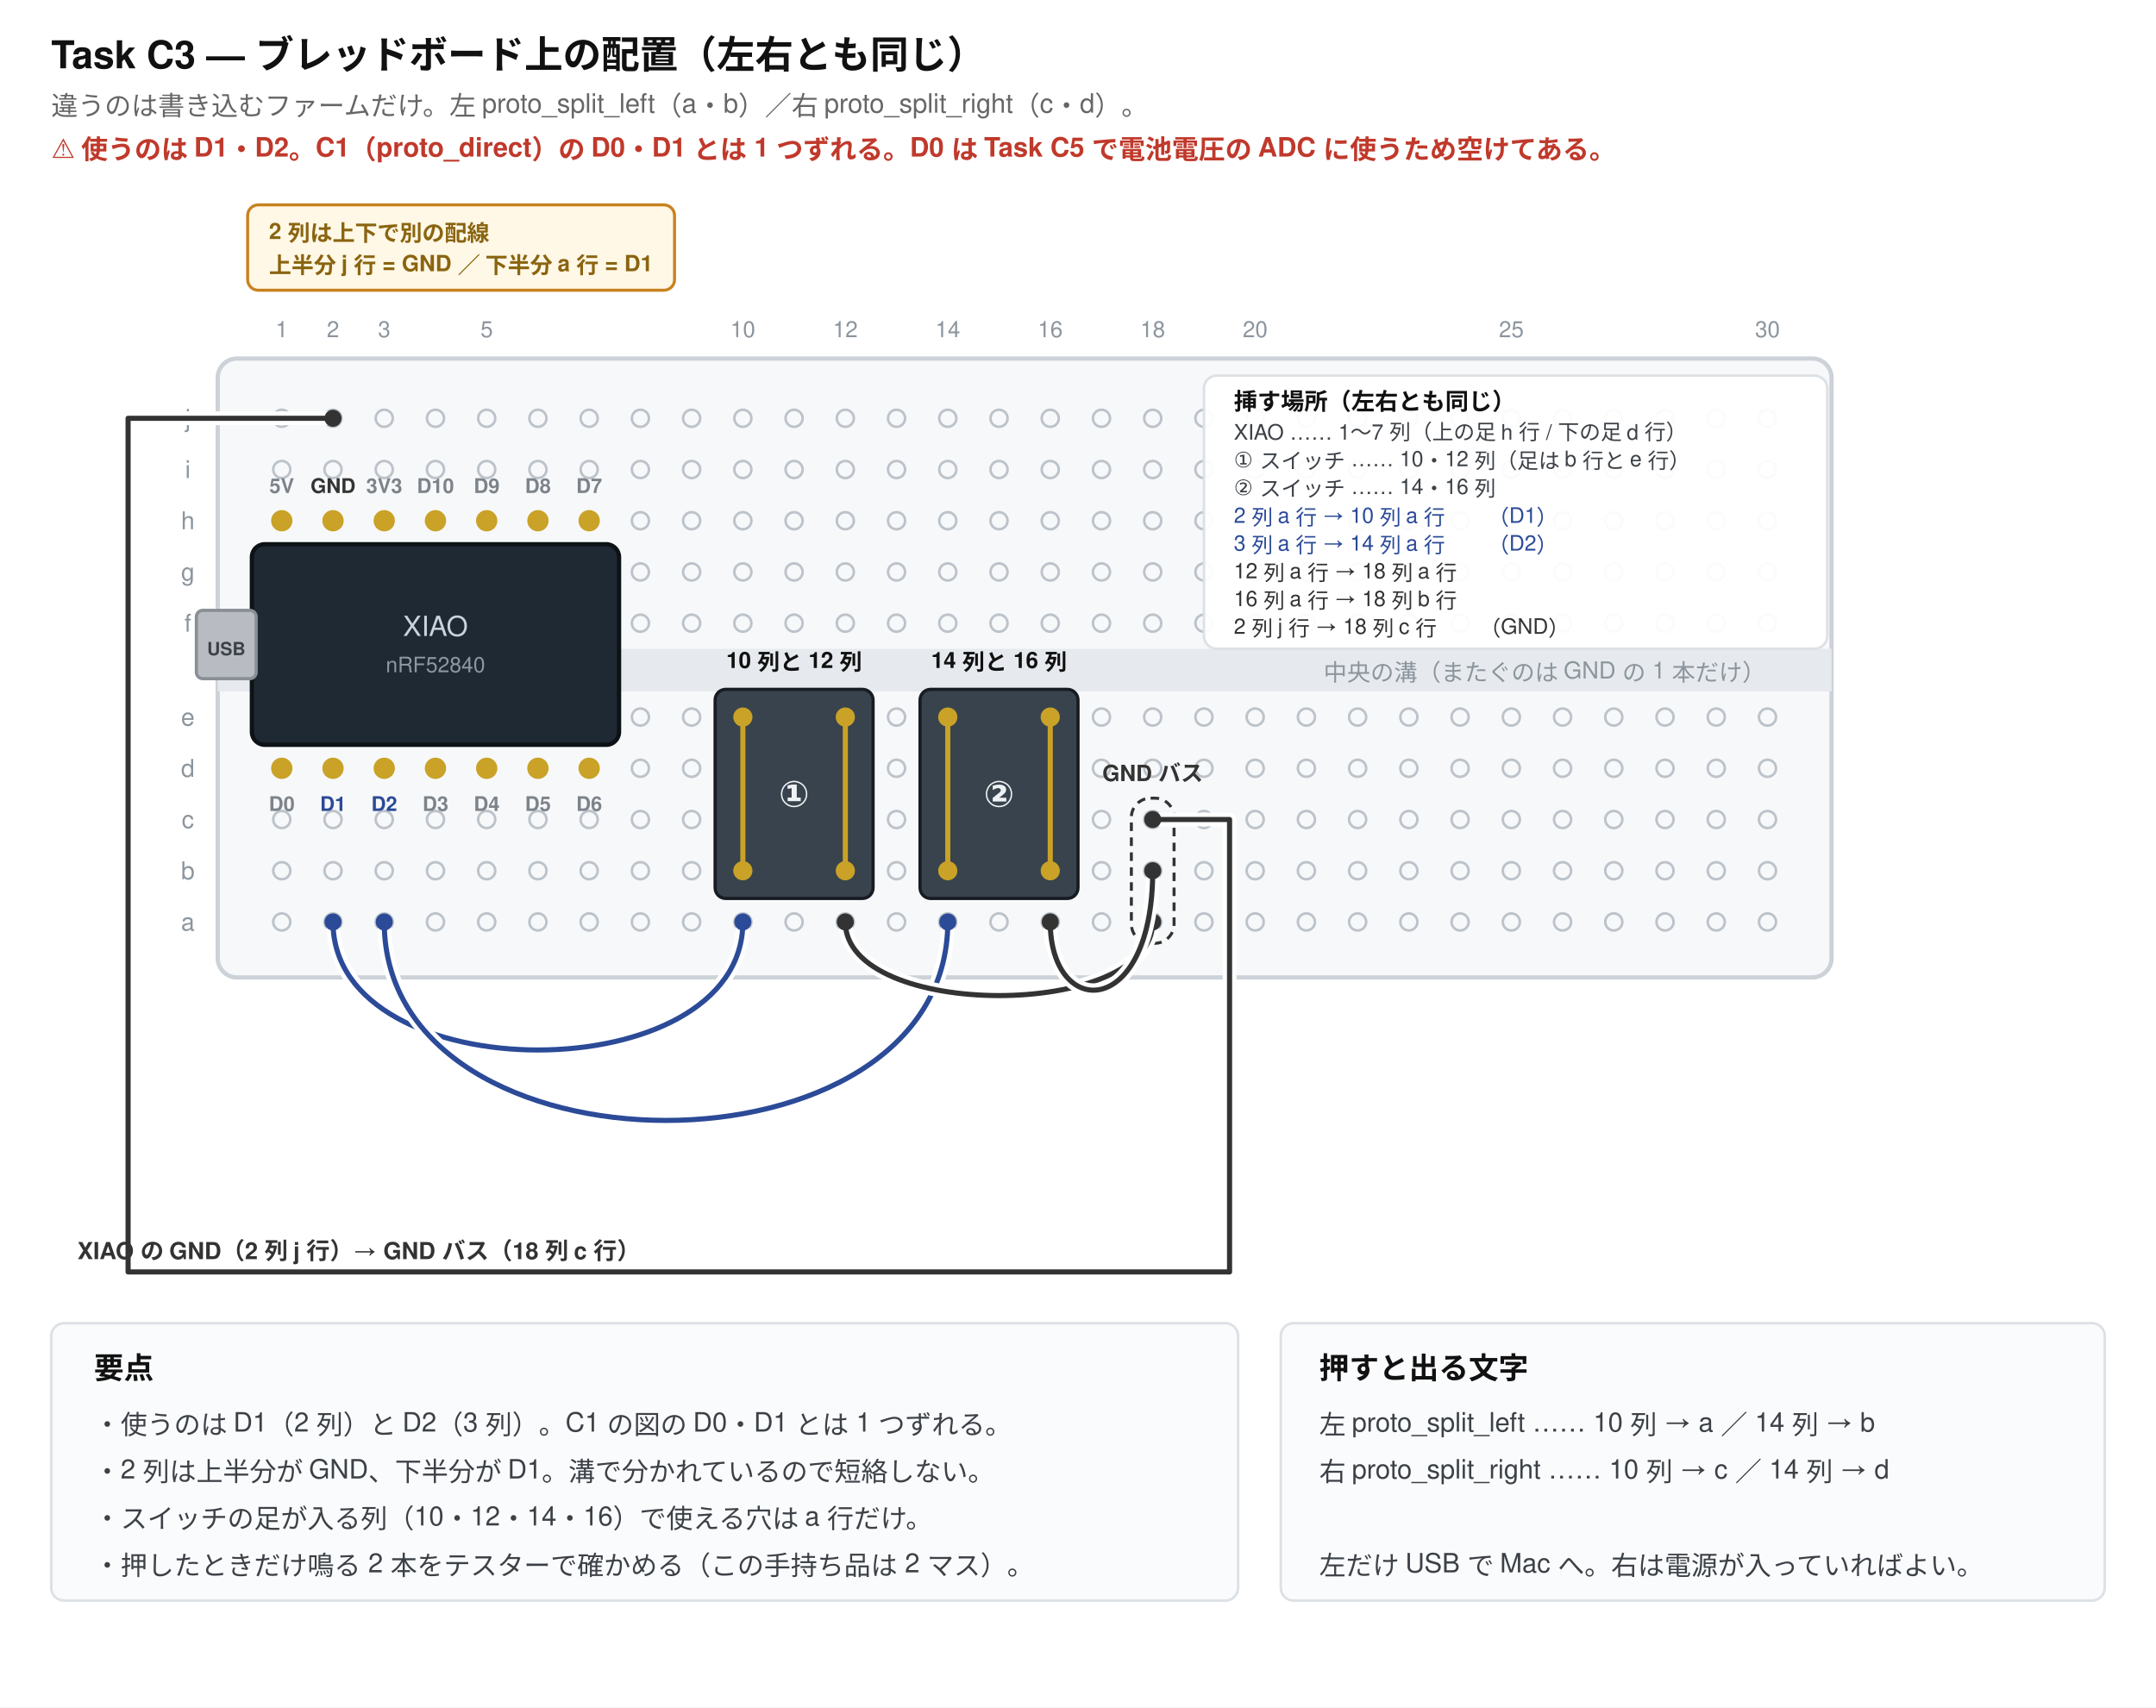
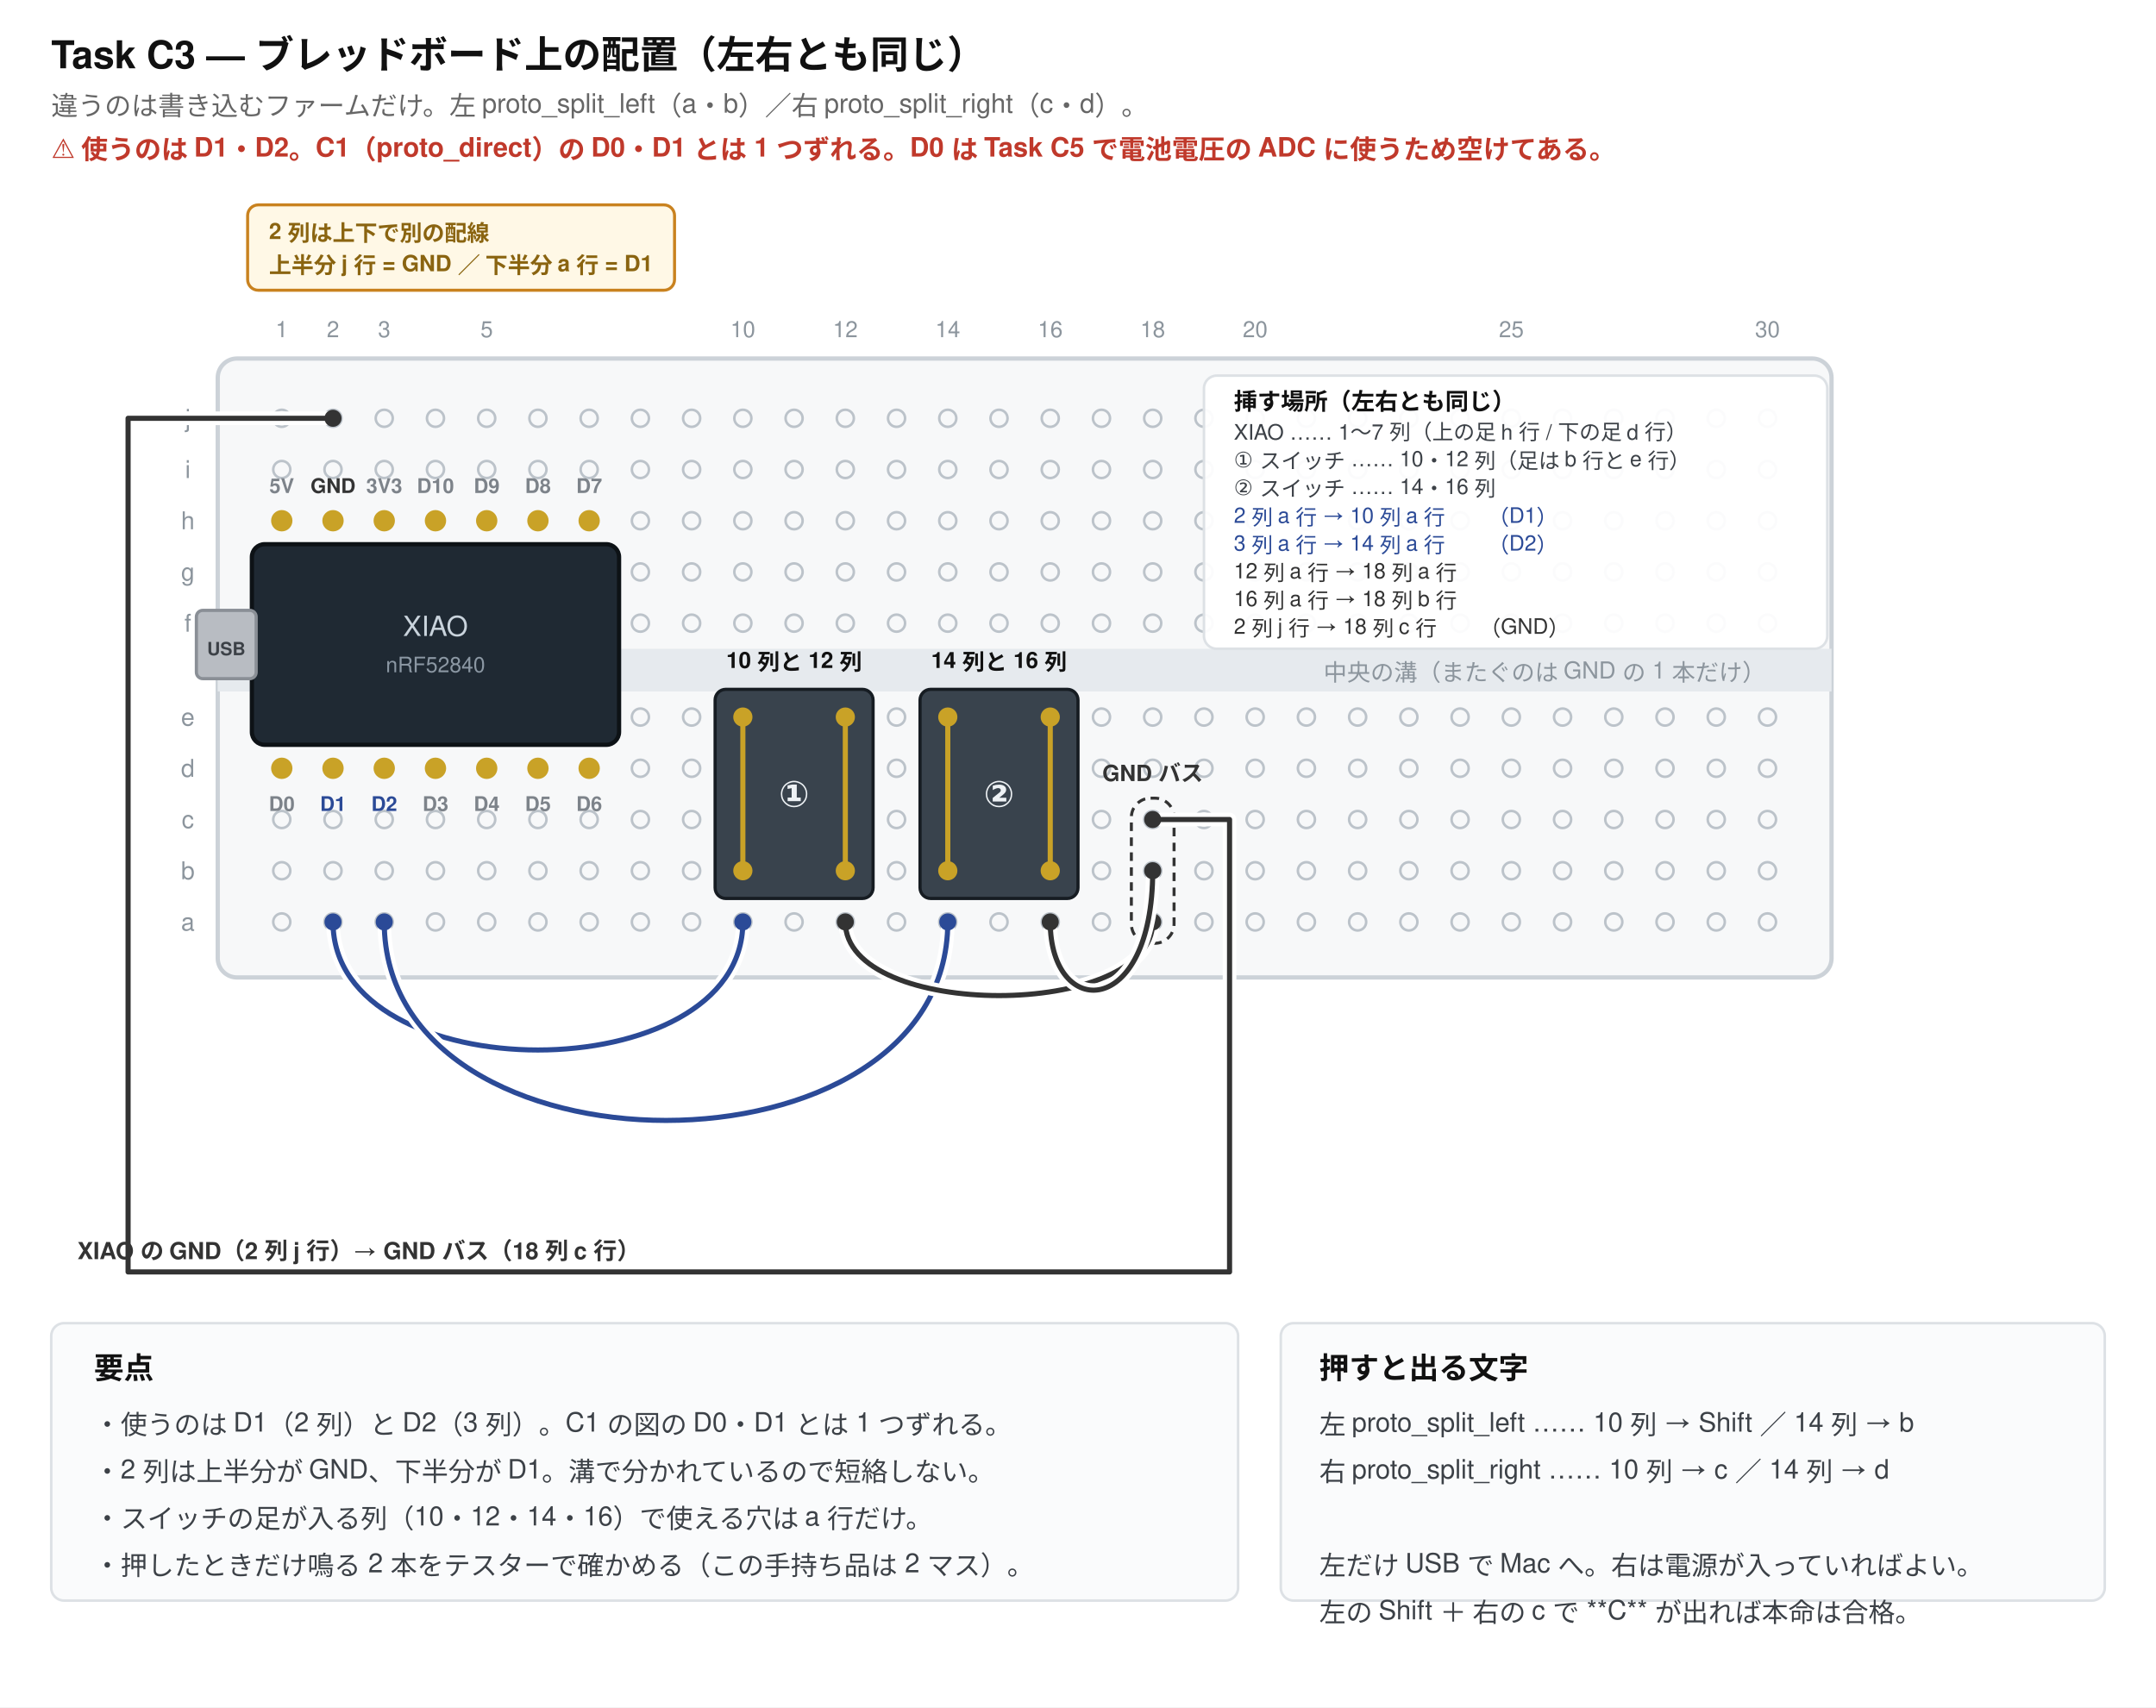
<svg xmlns="http://www.w3.org/2000/svg" viewBox="0 0 1010 800" width="1010" height="800" font-family="Helvetica, Arial, sans-serif">
  <rect width="1010" height="800" fill="#ffffff" />
  <text x="24" y="32" text-anchor="start" font-size="18" font-weight="bold" fill="#111">Task C3 — ブレッドボード上の配置（左右とも同じ）</text>
  <text x="24" y="54" text-anchor="start" font-size="12.5" fill="#666">違うのは書き込むファームだけ。左 proto_split_left（a・b）／右 proto_split_right（c・d）。</text>
  <text x="24" y="74" text-anchor="start" font-size="12.5" font-weight="bold" fill="#c0392b">⚠️ 使うのは D1・D2。C1（proto_direct）の D0・D1 とは 1 つずれる。D0 は Task C5 で電池電圧の ADC に使うため空けてある。</text>
  <rect x="102" y="168" width="756" height="290" rx="9" fill="#f7f8f9" stroke="#ccd2d8" stroke-width="2" />
  <rect x="102" y="304" width="756" height="20" fill="#e6eaee" />
  <text x="620" y="319" text-anchor="start" font-size="11" fill="#8c959d">中央の溝（またぐのは GND の 1 本だけ）</text>
  <circle cx="132" cy="196" r="4" fill="none" stroke="#bcc3ca" stroke-width="1.2" />
  <circle cx="132" cy="220" r="4" fill="none" stroke="#bcc3ca" stroke-width="1.2" />
  <circle cx="132" cy="244" r="4" fill="none" stroke="#bcc3ca" stroke-width="1.2" />
  <circle cx="132" cy="268" r="4" fill="none" stroke="#bcc3ca" stroke-width="1.2" />
  <circle cx="132" cy="292" r="4" fill="none" stroke="#bcc3ca" stroke-width="1.2" />
  <circle cx="132" cy="336" r="4" fill="none" stroke="#bcc3ca" stroke-width="1.2" />
  <circle cx="132" cy="360" r="4" fill="none" stroke="#bcc3ca" stroke-width="1.2" />
  <circle cx="132" cy="384" r="4" fill="none" stroke="#bcc3ca" stroke-width="1.2" />
  <circle cx="132" cy="408" r="4" fill="none" stroke="#bcc3ca" stroke-width="1.2" />
  <circle cx="132" cy="432" r="4" fill="none" stroke="#bcc3ca" stroke-width="1.2" />
  <circle cx="156" cy="196" r="4" fill="none" stroke="#bcc3ca" stroke-width="1.2" />
  <circle cx="156" cy="220" r="4" fill="none" stroke="#bcc3ca" stroke-width="1.2" />
  <circle cx="156" cy="244" r="4" fill="none" stroke="#bcc3ca" stroke-width="1.2" />
  <circle cx="156" cy="268" r="4" fill="none" stroke="#bcc3ca" stroke-width="1.2" />
  <circle cx="156" cy="292" r="4" fill="none" stroke="#bcc3ca" stroke-width="1.2" />
  <circle cx="156" cy="336" r="4" fill="none" stroke="#bcc3ca" stroke-width="1.2" />
  <circle cx="156" cy="360" r="4" fill="none" stroke="#bcc3ca" stroke-width="1.2" />
  <circle cx="156" cy="384" r="4" fill="none" stroke="#bcc3ca" stroke-width="1.2" />
  <circle cx="156" cy="408" r="4" fill="none" stroke="#bcc3ca" stroke-width="1.2" />
  <circle cx="156" cy="432" r="4" fill="none" stroke="#bcc3ca" stroke-width="1.2" />
  <circle cx="180" cy="196" r="4" fill="none" stroke="#bcc3ca" stroke-width="1.2" />
  <circle cx="180" cy="220" r="4" fill="none" stroke="#bcc3ca" stroke-width="1.2" />
  <circle cx="180" cy="244" r="4" fill="none" stroke="#bcc3ca" stroke-width="1.2" />
  <circle cx="180" cy="268" r="4" fill="none" stroke="#bcc3ca" stroke-width="1.2" />
  <circle cx="180" cy="292" r="4" fill="none" stroke="#bcc3ca" stroke-width="1.2" />
  <circle cx="180" cy="336" r="4" fill="none" stroke="#bcc3ca" stroke-width="1.2" />
  <circle cx="180" cy="360" r="4" fill="none" stroke="#bcc3ca" stroke-width="1.2" />
  <circle cx="180" cy="384" r="4" fill="none" stroke="#bcc3ca" stroke-width="1.2" />
  <circle cx="180" cy="408" r="4" fill="none" stroke="#bcc3ca" stroke-width="1.2" />
  <circle cx="180" cy="432" r="4" fill="none" stroke="#bcc3ca" stroke-width="1.2" />
  <circle cx="204" cy="196" r="4" fill="none" stroke="#bcc3ca" stroke-width="1.2" />
  <circle cx="204" cy="220" r="4" fill="none" stroke="#bcc3ca" stroke-width="1.2" />
  <circle cx="204" cy="244" r="4" fill="none" stroke="#bcc3ca" stroke-width="1.2" />
  <circle cx="204" cy="268" r="4" fill="none" stroke="#bcc3ca" stroke-width="1.2" />
  <circle cx="204" cy="292" r="4" fill="none" stroke="#bcc3ca" stroke-width="1.2" />
  <circle cx="204" cy="336" r="4" fill="none" stroke="#bcc3ca" stroke-width="1.2" />
  <circle cx="204" cy="360" r="4" fill="none" stroke="#bcc3ca" stroke-width="1.2" />
  <circle cx="204" cy="384" r="4" fill="none" stroke="#bcc3ca" stroke-width="1.2" />
  <circle cx="204" cy="408" r="4" fill="none" stroke="#bcc3ca" stroke-width="1.2" />
  <circle cx="204" cy="432" r="4" fill="none" stroke="#bcc3ca" stroke-width="1.2" />
  <circle cx="228" cy="196" r="4" fill="none" stroke="#bcc3ca" stroke-width="1.2" />
  <circle cx="228" cy="220" r="4" fill="none" stroke="#bcc3ca" stroke-width="1.2" />
  <circle cx="228" cy="244" r="4" fill="none" stroke="#bcc3ca" stroke-width="1.2" />
  <circle cx="228" cy="268" r="4" fill="none" stroke="#bcc3ca" stroke-width="1.2" />
  <circle cx="228" cy="292" r="4" fill="none" stroke="#bcc3ca" stroke-width="1.2" />
  <circle cx="228" cy="336" r="4" fill="none" stroke="#bcc3ca" stroke-width="1.2" />
  <circle cx="228" cy="360" r="4" fill="none" stroke="#bcc3ca" stroke-width="1.2" />
  <circle cx="228" cy="384" r="4" fill="none" stroke="#bcc3ca" stroke-width="1.2" />
  <circle cx="228" cy="408" r="4" fill="none" stroke="#bcc3ca" stroke-width="1.2" />
  <circle cx="228" cy="432" r="4" fill="none" stroke="#bcc3ca" stroke-width="1.2" />
  <circle cx="252" cy="196" r="4" fill="none" stroke="#bcc3ca" stroke-width="1.2" />
  <circle cx="252" cy="220" r="4" fill="none" stroke="#bcc3ca" stroke-width="1.2" />
  <circle cx="252" cy="244" r="4" fill="none" stroke="#bcc3ca" stroke-width="1.2" />
  <circle cx="252" cy="268" r="4" fill="none" stroke="#bcc3ca" stroke-width="1.2" />
  <circle cx="252" cy="292" r="4" fill="none" stroke="#bcc3ca" stroke-width="1.2" />
  <circle cx="252" cy="336" r="4" fill="none" stroke="#bcc3ca" stroke-width="1.2" />
  <circle cx="252" cy="360" r="4" fill="none" stroke="#bcc3ca" stroke-width="1.2" />
  <circle cx="252" cy="384" r="4" fill="none" stroke="#bcc3ca" stroke-width="1.2" />
  <circle cx="252" cy="408" r="4" fill="none" stroke="#bcc3ca" stroke-width="1.2" />
  <circle cx="252" cy="432" r="4" fill="none" stroke="#bcc3ca" stroke-width="1.2" />
  <circle cx="276" cy="196" r="4" fill="none" stroke="#bcc3ca" stroke-width="1.2" />
  <circle cx="276" cy="220" r="4" fill="none" stroke="#bcc3ca" stroke-width="1.2" />
  <circle cx="276" cy="244" r="4" fill="none" stroke="#bcc3ca" stroke-width="1.2" />
  <circle cx="276" cy="268" r="4" fill="none" stroke="#bcc3ca" stroke-width="1.2" />
  <circle cx="276" cy="292" r="4" fill="none" stroke="#bcc3ca" stroke-width="1.2" />
  <circle cx="276" cy="336" r="4" fill="none" stroke="#bcc3ca" stroke-width="1.2" />
  <circle cx="276" cy="360" r="4" fill="none" stroke="#bcc3ca" stroke-width="1.2" />
  <circle cx="276" cy="384" r="4" fill="none" stroke="#bcc3ca" stroke-width="1.2" />
  <circle cx="276" cy="408" r="4" fill="none" stroke="#bcc3ca" stroke-width="1.2" />
  <circle cx="276" cy="432" r="4" fill="none" stroke="#bcc3ca" stroke-width="1.2" />
  <circle cx="300" cy="196" r="4" fill="none" stroke="#bcc3ca" stroke-width="1.2" />
  <circle cx="300" cy="220" r="4" fill="none" stroke="#bcc3ca" stroke-width="1.2" />
  <circle cx="300" cy="244" r="4" fill="none" stroke="#bcc3ca" stroke-width="1.2" />
  <circle cx="300" cy="268" r="4" fill="none" stroke="#bcc3ca" stroke-width="1.2" />
  <circle cx="300" cy="292" r="4" fill="none" stroke="#bcc3ca" stroke-width="1.2" />
  <circle cx="300" cy="336" r="4" fill="none" stroke="#bcc3ca" stroke-width="1.2" />
  <circle cx="300" cy="360" r="4" fill="none" stroke="#bcc3ca" stroke-width="1.2" />
  <circle cx="300" cy="384" r="4" fill="none" stroke="#bcc3ca" stroke-width="1.2" />
  <circle cx="300" cy="408" r="4" fill="none" stroke="#bcc3ca" stroke-width="1.2" />
  <circle cx="300" cy="432" r="4" fill="none" stroke="#bcc3ca" stroke-width="1.2" />
  <circle cx="324" cy="196" r="4" fill="none" stroke="#bcc3ca" stroke-width="1.2" />
  <circle cx="324" cy="220" r="4" fill="none" stroke="#bcc3ca" stroke-width="1.2" />
  <circle cx="324" cy="244" r="4" fill="none" stroke="#bcc3ca" stroke-width="1.2" />
  <circle cx="324" cy="268" r="4" fill="none" stroke="#bcc3ca" stroke-width="1.2" />
  <circle cx="324" cy="292" r="4" fill="none" stroke="#bcc3ca" stroke-width="1.2" />
  <circle cx="324" cy="336" r="4" fill="none" stroke="#bcc3ca" stroke-width="1.2" />
  <circle cx="324" cy="360" r="4" fill="none" stroke="#bcc3ca" stroke-width="1.2" />
  <circle cx="324" cy="384" r="4" fill="none" stroke="#bcc3ca" stroke-width="1.2" />
  <circle cx="324" cy="408" r="4" fill="none" stroke="#bcc3ca" stroke-width="1.2" />
  <circle cx="324" cy="432" r="4" fill="none" stroke="#bcc3ca" stroke-width="1.2" />
  <circle cx="348" cy="196" r="4" fill="none" stroke="#bcc3ca" stroke-width="1.2" />
  <circle cx="348" cy="220" r="4" fill="none" stroke="#bcc3ca" stroke-width="1.2" />
  <circle cx="348" cy="244" r="4" fill="none" stroke="#bcc3ca" stroke-width="1.2" />
  <circle cx="348" cy="268" r="4" fill="none" stroke="#bcc3ca" stroke-width="1.2" />
  <circle cx="348" cy="292" r="4" fill="none" stroke="#bcc3ca" stroke-width="1.2" />
  <circle cx="348" cy="336" r="4" fill="none" stroke="#bcc3ca" stroke-width="1.2" />
  <circle cx="348" cy="360" r="4" fill="none" stroke="#bcc3ca" stroke-width="1.2" />
  <circle cx="348" cy="384" r="4" fill="none" stroke="#bcc3ca" stroke-width="1.2" />
  <circle cx="348" cy="408" r="4" fill="none" stroke="#bcc3ca" stroke-width="1.2" />
  <circle cx="348" cy="432" r="4" fill="none" stroke="#bcc3ca" stroke-width="1.2" />
  <circle cx="372" cy="196" r="4" fill="none" stroke="#bcc3ca" stroke-width="1.2" />
  <circle cx="372" cy="220" r="4" fill="none" stroke="#bcc3ca" stroke-width="1.2" />
  <circle cx="372" cy="244" r="4" fill="none" stroke="#bcc3ca" stroke-width="1.2" />
  <circle cx="372" cy="268" r="4" fill="none" stroke="#bcc3ca" stroke-width="1.2" />
  <circle cx="372" cy="292" r="4" fill="none" stroke="#bcc3ca" stroke-width="1.2" />
  <circle cx="372" cy="336" r="4" fill="none" stroke="#bcc3ca" stroke-width="1.2" />
  <circle cx="372" cy="360" r="4" fill="none" stroke="#bcc3ca" stroke-width="1.2" />
  <circle cx="372" cy="384" r="4" fill="none" stroke="#bcc3ca" stroke-width="1.2" />
  <circle cx="372" cy="408" r="4" fill="none" stroke="#bcc3ca" stroke-width="1.2" />
  <circle cx="372" cy="432" r="4" fill="none" stroke="#bcc3ca" stroke-width="1.2" />
  <circle cx="396" cy="196" r="4" fill="none" stroke="#bcc3ca" stroke-width="1.2" />
  <circle cx="396" cy="220" r="4" fill="none" stroke="#bcc3ca" stroke-width="1.2" />
  <circle cx="396" cy="244" r="4" fill="none" stroke="#bcc3ca" stroke-width="1.2" />
  <circle cx="396" cy="268" r="4" fill="none" stroke="#bcc3ca" stroke-width="1.2" />
  <circle cx="396" cy="292" r="4" fill="none" stroke="#bcc3ca" stroke-width="1.2" />
  <circle cx="396" cy="336" r="4" fill="none" stroke="#bcc3ca" stroke-width="1.2" />
  <circle cx="396" cy="360" r="4" fill="none" stroke="#bcc3ca" stroke-width="1.2" />
  <circle cx="396" cy="384" r="4" fill="none" stroke="#bcc3ca" stroke-width="1.2" />
  <circle cx="396" cy="408" r="4" fill="none" stroke="#bcc3ca" stroke-width="1.2" />
  <circle cx="396" cy="432" r="4" fill="none" stroke="#bcc3ca" stroke-width="1.2" />
  <circle cx="420" cy="196" r="4" fill="none" stroke="#bcc3ca" stroke-width="1.2" />
  <circle cx="420" cy="220" r="4" fill="none" stroke="#bcc3ca" stroke-width="1.2" />
  <circle cx="420" cy="244" r="4" fill="none" stroke="#bcc3ca" stroke-width="1.2" />
  <circle cx="420" cy="268" r="4" fill="none" stroke="#bcc3ca" stroke-width="1.2" />
  <circle cx="420" cy="292" r="4" fill="none" stroke="#bcc3ca" stroke-width="1.2" />
  <circle cx="420" cy="336" r="4" fill="none" stroke="#bcc3ca" stroke-width="1.2" />
  <circle cx="420" cy="360" r="4" fill="none" stroke="#bcc3ca" stroke-width="1.2" />
  <circle cx="420" cy="384" r="4" fill="none" stroke="#bcc3ca" stroke-width="1.2" />
  <circle cx="420" cy="408" r="4" fill="none" stroke="#bcc3ca" stroke-width="1.2" />
  <circle cx="420" cy="432" r="4" fill="none" stroke="#bcc3ca" stroke-width="1.2" />
  <circle cx="444" cy="196" r="4" fill="none" stroke="#bcc3ca" stroke-width="1.2" />
  <circle cx="444" cy="220" r="4" fill="none" stroke="#bcc3ca" stroke-width="1.2" />
  <circle cx="444" cy="244" r="4" fill="none" stroke="#bcc3ca" stroke-width="1.2" />
  <circle cx="444" cy="268" r="4" fill="none" stroke="#bcc3ca" stroke-width="1.2" />
  <circle cx="444" cy="292" r="4" fill="none" stroke="#bcc3ca" stroke-width="1.2" />
  <circle cx="444" cy="336" r="4" fill="none" stroke="#bcc3ca" stroke-width="1.2" />
  <circle cx="444" cy="360" r="4" fill="none" stroke="#bcc3ca" stroke-width="1.2" />
  <circle cx="444" cy="384" r="4" fill="none" stroke="#bcc3ca" stroke-width="1.2" />
  <circle cx="444" cy="408" r="4" fill="none" stroke="#bcc3ca" stroke-width="1.2" />
  <circle cx="444" cy="432" r="4" fill="none" stroke="#bcc3ca" stroke-width="1.2" />
  <circle cx="468" cy="196" r="4" fill="none" stroke="#bcc3ca" stroke-width="1.2" />
  <circle cx="468" cy="220" r="4" fill="none" stroke="#bcc3ca" stroke-width="1.2" />
  <circle cx="468" cy="244" r="4" fill="none" stroke="#bcc3ca" stroke-width="1.2" />
  <circle cx="468" cy="268" r="4" fill="none" stroke="#bcc3ca" stroke-width="1.2" />
  <circle cx="468" cy="292" r="4" fill="none" stroke="#bcc3ca" stroke-width="1.2" />
  <circle cx="468" cy="336" r="4" fill="none" stroke="#bcc3ca" stroke-width="1.2" />
  <circle cx="468" cy="360" r="4" fill="none" stroke="#bcc3ca" stroke-width="1.2" />
  <circle cx="468" cy="384" r="4" fill="none" stroke="#bcc3ca" stroke-width="1.2" />
  <circle cx="468" cy="408" r="4" fill="none" stroke="#bcc3ca" stroke-width="1.2" />
  <circle cx="468" cy="432" r="4" fill="none" stroke="#bcc3ca" stroke-width="1.2" />
  <circle cx="492" cy="196" r="4" fill="none" stroke="#bcc3ca" stroke-width="1.2" />
  <circle cx="492" cy="220" r="4" fill="none" stroke="#bcc3ca" stroke-width="1.2" />
  <circle cx="492" cy="244" r="4" fill="none" stroke="#bcc3ca" stroke-width="1.2" />
  <circle cx="492" cy="268" r="4" fill="none" stroke="#bcc3ca" stroke-width="1.2" />
  <circle cx="492" cy="292" r="4" fill="none" stroke="#bcc3ca" stroke-width="1.2" />
  <circle cx="492" cy="336" r="4" fill="none" stroke="#bcc3ca" stroke-width="1.2" />
  <circle cx="492" cy="360" r="4" fill="none" stroke="#bcc3ca" stroke-width="1.2" />
  <circle cx="492" cy="384" r="4" fill="none" stroke="#bcc3ca" stroke-width="1.2" />
  <circle cx="492" cy="408" r="4" fill="none" stroke="#bcc3ca" stroke-width="1.2" />
  <circle cx="492" cy="432" r="4" fill="none" stroke="#bcc3ca" stroke-width="1.2" />
  <circle cx="516" cy="196" r="4" fill="none" stroke="#bcc3ca" stroke-width="1.2" />
  <circle cx="516" cy="220" r="4" fill="none" stroke="#bcc3ca" stroke-width="1.2" />
  <circle cx="516" cy="244" r="4" fill="none" stroke="#bcc3ca" stroke-width="1.2" />
  <circle cx="516" cy="268" r="4" fill="none" stroke="#bcc3ca" stroke-width="1.2" />
  <circle cx="516" cy="292" r="4" fill="none" stroke="#bcc3ca" stroke-width="1.2" />
  <circle cx="516" cy="336" r="4" fill="none" stroke="#bcc3ca" stroke-width="1.2" />
  <circle cx="516" cy="360" r="4" fill="none" stroke="#bcc3ca" stroke-width="1.2" />
  <circle cx="516" cy="384" r="4" fill="none" stroke="#bcc3ca" stroke-width="1.2" />
  <circle cx="516" cy="408" r="4" fill="none" stroke="#bcc3ca" stroke-width="1.2" />
  <circle cx="516" cy="432" r="4" fill="none" stroke="#bcc3ca" stroke-width="1.2" />
  <circle cx="540" cy="196" r="4" fill="none" stroke="#bcc3ca" stroke-width="1.2" />
  <circle cx="540" cy="220" r="4" fill="none" stroke="#bcc3ca" stroke-width="1.2" />
  <circle cx="540" cy="244" r="4" fill="none" stroke="#bcc3ca" stroke-width="1.2" />
  <circle cx="540" cy="268" r="4" fill="none" stroke="#bcc3ca" stroke-width="1.2" />
  <circle cx="540" cy="292" r="4" fill="none" stroke="#bcc3ca" stroke-width="1.2" />
  <circle cx="540" cy="336" r="4" fill="none" stroke="#bcc3ca" stroke-width="1.2" />
  <circle cx="540" cy="360" r="4" fill="none" stroke="#bcc3ca" stroke-width="1.2" />
  <circle cx="540" cy="384" r="4" fill="none" stroke="#bcc3ca" stroke-width="1.2" />
  <circle cx="540" cy="408" r="4" fill="none" stroke="#bcc3ca" stroke-width="1.2" />
  <circle cx="540" cy="432" r="4" fill="none" stroke="#bcc3ca" stroke-width="1.2" />
  <circle cx="564" cy="196" r="4" fill="none" stroke="#bcc3ca" stroke-width="1.2" />
  <circle cx="564" cy="220" r="4" fill="none" stroke="#bcc3ca" stroke-width="1.2" />
  <circle cx="564" cy="244" r="4" fill="none" stroke="#bcc3ca" stroke-width="1.2" />
  <circle cx="564" cy="268" r="4" fill="none" stroke="#bcc3ca" stroke-width="1.2" />
  <circle cx="564" cy="292" r="4" fill="none" stroke="#bcc3ca" stroke-width="1.2" />
  <circle cx="564" cy="336" r="4" fill="none" stroke="#bcc3ca" stroke-width="1.2" />
  <circle cx="564" cy="360" r="4" fill="none" stroke="#bcc3ca" stroke-width="1.2" />
  <circle cx="564" cy="384" r="4" fill="none" stroke="#bcc3ca" stroke-width="1.2" />
  <circle cx="564" cy="408" r="4" fill="none" stroke="#bcc3ca" stroke-width="1.2" />
  <circle cx="564" cy="432" r="4" fill="none" stroke="#bcc3ca" stroke-width="1.2" />
  <circle cx="588" cy="196" r="4" fill="none" stroke="#bcc3ca" stroke-width="1.2" />
  <circle cx="588" cy="220" r="4" fill="none" stroke="#bcc3ca" stroke-width="1.2" />
  <circle cx="588" cy="244" r="4" fill="none" stroke="#bcc3ca" stroke-width="1.2" />
  <circle cx="588" cy="268" r="4" fill="none" stroke="#bcc3ca" stroke-width="1.2" />
  <circle cx="588" cy="292" r="4" fill="none" stroke="#bcc3ca" stroke-width="1.2" />
  <circle cx="588" cy="336" r="4" fill="none" stroke="#bcc3ca" stroke-width="1.2" />
  <circle cx="588" cy="360" r="4" fill="none" stroke="#bcc3ca" stroke-width="1.2" />
  <circle cx="588" cy="384" r="4" fill="none" stroke="#bcc3ca" stroke-width="1.2" />
  <circle cx="588" cy="408" r="4" fill="none" stroke="#bcc3ca" stroke-width="1.2" />
  <circle cx="588" cy="432" r="4" fill="none" stroke="#bcc3ca" stroke-width="1.2" />
  <circle cx="612" cy="196" r="4" fill="none" stroke="#bcc3ca" stroke-width="1.2" />
  <circle cx="612" cy="220" r="4" fill="none" stroke="#bcc3ca" stroke-width="1.2" />
  <circle cx="612" cy="244" r="4" fill="none" stroke="#bcc3ca" stroke-width="1.2" />
  <circle cx="612" cy="268" r="4" fill="none" stroke="#bcc3ca" stroke-width="1.2" />
  <circle cx="612" cy="292" r="4" fill="none" stroke="#bcc3ca" stroke-width="1.2" />
  <circle cx="612" cy="336" r="4" fill="none" stroke="#bcc3ca" stroke-width="1.2" />
  <circle cx="612" cy="360" r="4" fill="none" stroke="#bcc3ca" stroke-width="1.2" />
  <circle cx="612" cy="384" r="4" fill="none" stroke="#bcc3ca" stroke-width="1.2" />
  <circle cx="612" cy="408" r="4" fill="none" stroke="#bcc3ca" stroke-width="1.2" />
  <circle cx="612" cy="432" r="4" fill="none" stroke="#bcc3ca" stroke-width="1.2" />
  <circle cx="636" cy="196" r="4" fill="none" stroke="#bcc3ca" stroke-width="1.2" />
  <circle cx="636" cy="220" r="4" fill="none" stroke="#bcc3ca" stroke-width="1.2" />
  <circle cx="636" cy="244" r="4" fill="none" stroke="#bcc3ca" stroke-width="1.2" />
  <circle cx="636" cy="268" r="4" fill="none" stroke="#bcc3ca" stroke-width="1.2" />
  <circle cx="636" cy="292" r="4" fill="none" stroke="#bcc3ca" stroke-width="1.2" />
  <circle cx="636" cy="336" r="4" fill="none" stroke="#bcc3ca" stroke-width="1.2" />
  <circle cx="636" cy="360" r="4" fill="none" stroke="#bcc3ca" stroke-width="1.2" />
  <circle cx="636" cy="384" r="4" fill="none" stroke="#bcc3ca" stroke-width="1.2" />
  <circle cx="636" cy="408" r="4" fill="none" stroke="#bcc3ca" stroke-width="1.2" />
  <circle cx="636" cy="432" r="4" fill="none" stroke="#bcc3ca" stroke-width="1.2" />
  <circle cx="660" cy="196" r="4" fill="none" stroke="#bcc3ca" stroke-width="1.2" />
  <circle cx="660" cy="220" r="4" fill="none" stroke="#bcc3ca" stroke-width="1.2" />
  <circle cx="660" cy="244" r="4" fill="none" stroke="#bcc3ca" stroke-width="1.2" />
  <circle cx="660" cy="268" r="4" fill="none" stroke="#bcc3ca" stroke-width="1.2" />
  <circle cx="660" cy="292" r="4" fill="none" stroke="#bcc3ca" stroke-width="1.2" />
  <circle cx="660" cy="336" r="4" fill="none" stroke="#bcc3ca" stroke-width="1.2" />
  <circle cx="660" cy="360" r="4" fill="none" stroke="#bcc3ca" stroke-width="1.2" />
  <circle cx="660" cy="384" r="4" fill="none" stroke="#bcc3ca" stroke-width="1.2" />
  <circle cx="660" cy="408" r="4" fill="none" stroke="#bcc3ca" stroke-width="1.2" />
  <circle cx="660" cy="432" r="4" fill="none" stroke="#bcc3ca" stroke-width="1.2" />
  <circle cx="684" cy="196" r="4" fill="none" stroke="#bcc3ca" stroke-width="1.2" />
  <circle cx="684" cy="220" r="4" fill="none" stroke="#bcc3ca" stroke-width="1.2" />
  <circle cx="684" cy="244" r="4" fill="none" stroke="#bcc3ca" stroke-width="1.2" />
  <circle cx="684" cy="268" r="4" fill="none" stroke="#bcc3ca" stroke-width="1.2" />
  <circle cx="684" cy="292" r="4" fill="none" stroke="#bcc3ca" stroke-width="1.2" />
  <circle cx="684" cy="336" r="4" fill="none" stroke="#bcc3ca" stroke-width="1.2" />
  <circle cx="684" cy="360" r="4" fill="none" stroke="#bcc3ca" stroke-width="1.2" />
  <circle cx="684" cy="384" r="4" fill="none" stroke="#bcc3ca" stroke-width="1.2" />
  <circle cx="684" cy="408" r="4" fill="none" stroke="#bcc3ca" stroke-width="1.2" />
  <circle cx="684" cy="432" r="4" fill="none" stroke="#bcc3ca" stroke-width="1.2" />
  <circle cx="708" cy="196" r="4" fill="none" stroke="#bcc3ca" stroke-width="1.2" />
  <circle cx="708" cy="220" r="4" fill="none" stroke="#bcc3ca" stroke-width="1.2" />
  <circle cx="708" cy="244" r="4" fill="none" stroke="#bcc3ca" stroke-width="1.2" />
  <circle cx="708" cy="268" r="4" fill="none" stroke="#bcc3ca" stroke-width="1.2" />
  <circle cx="708" cy="292" r="4" fill="none" stroke="#bcc3ca" stroke-width="1.2" />
  <circle cx="708" cy="336" r="4" fill="none" stroke="#bcc3ca" stroke-width="1.2" />
  <circle cx="708" cy="360" r="4" fill="none" stroke="#bcc3ca" stroke-width="1.2" />
  <circle cx="708" cy="384" r="4" fill="none" stroke="#bcc3ca" stroke-width="1.2" />
  <circle cx="708" cy="408" r="4" fill="none" stroke="#bcc3ca" stroke-width="1.2" />
  <circle cx="708" cy="432" r="4" fill="none" stroke="#bcc3ca" stroke-width="1.2" />
  <circle cx="732" cy="196" r="4" fill="none" stroke="#bcc3ca" stroke-width="1.2" />
  <circle cx="732" cy="220" r="4" fill="none" stroke="#bcc3ca" stroke-width="1.2" />
  <circle cx="732" cy="244" r="4" fill="none" stroke="#bcc3ca" stroke-width="1.2" />
  <circle cx="732" cy="268" r="4" fill="none" stroke="#bcc3ca" stroke-width="1.2" />
  <circle cx="732" cy="292" r="4" fill="none" stroke="#bcc3ca" stroke-width="1.2" />
  <circle cx="732" cy="336" r="4" fill="none" stroke="#bcc3ca" stroke-width="1.2" />
  <circle cx="732" cy="360" r="4" fill="none" stroke="#bcc3ca" stroke-width="1.2" />
  <circle cx="732" cy="384" r="4" fill="none" stroke="#bcc3ca" stroke-width="1.2" />
  <circle cx="732" cy="408" r="4" fill="none" stroke="#bcc3ca" stroke-width="1.2" />
  <circle cx="732" cy="432" r="4" fill="none" stroke="#bcc3ca" stroke-width="1.2" />
  <circle cx="756" cy="196" r="4" fill="none" stroke="#bcc3ca" stroke-width="1.2" />
  <circle cx="756" cy="220" r="4" fill="none" stroke="#bcc3ca" stroke-width="1.2" />
  <circle cx="756" cy="244" r="4" fill="none" stroke="#bcc3ca" stroke-width="1.2" />
  <circle cx="756" cy="268" r="4" fill="none" stroke="#bcc3ca" stroke-width="1.2" />
  <circle cx="756" cy="292" r="4" fill="none" stroke="#bcc3ca" stroke-width="1.2" />
  <circle cx="756" cy="336" r="4" fill="none" stroke="#bcc3ca" stroke-width="1.2" />
  <circle cx="756" cy="360" r="4" fill="none" stroke="#bcc3ca" stroke-width="1.2" />
  <circle cx="756" cy="384" r="4" fill="none" stroke="#bcc3ca" stroke-width="1.2" />
  <circle cx="756" cy="408" r="4" fill="none" stroke="#bcc3ca" stroke-width="1.2" />
  <circle cx="756" cy="432" r="4" fill="none" stroke="#bcc3ca" stroke-width="1.2" />
  <circle cx="780" cy="196" r="4" fill="none" stroke="#bcc3ca" stroke-width="1.2" />
  <circle cx="780" cy="220" r="4" fill="none" stroke="#bcc3ca" stroke-width="1.2" />
  <circle cx="780" cy="244" r="4" fill="none" stroke="#bcc3ca" stroke-width="1.2" />
  <circle cx="780" cy="268" r="4" fill="none" stroke="#bcc3ca" stroke-width="1.2" />
  <circle cx="780" cy="292" r="4" fill="none" stroke="#bcc3ca" stroke-width="1.2" />
  <circle cx="780" cy="336" r="4" fill="none" stroke="#bcc3ca" stroke-width="1.2" />
  <circle cx="780" cy="360" r="4" fill="none" stroke="#bcc3ca" stroke-width="1.2" />
  <circle cx="780" cy="384" r="4" fill="none" stroke="#bcc3ca" stroke-width="1.2" />
  <circle cx="780" cy="408" r="4" fill="none" stroke="#bcc3ca" stroke-width="1.2" />
  <circle cx="780" cy="432" r="4" fill="none" stroke="#bcc3ca" stroke-width="1.2" />
  <circle cx="804" cy="196" r="4" fill="none" stroke="#bcc3ca" stroke-width="1.2" />
  <circle cx="804" cy="220" r="4" fill="none" stroke="#bcc3ca" stroke-width="1.2" />
  <circle cx="804" cy="244" r="4" fill="none" stroke="#bcc3ca" stroke-width="1.2" />
  <circle cx="804" cy="268" r="4" fill="none" stroke="#bcc3ca" stroke-width="1.2" />
  <circle cx="804" cy="292" r="4" fill="none" stroke="#bcc3ca" stroke-width="1.2" />
  <circle cx="804" cy="336" r="4" fill="none" stroke="#bcc3ca" stroke-width="1.2" />
  <circle cx="804" cy="360" r="4" fill="none" stroke="#bcc3ca" stroke-width="1.2" />
  <circle cx="804" cy="384" r="4" fill="none" stroke="#bcc3ca" stroke-width="1.2" />
  <circle cx="804" cy="408" r="4" fill="none" stroke="#bcc3ca" stroke-width="1.2" />
  <circle cx="804" cy="432" r="4" fill="none" stroke="#bcc3ca" stroke-width="1.2" />
  <circle cx="828" cy="196" r="4" fill="none" stroke="#bcc3ca" stroke-width="1.2" />
  <circle cx="828" cy="220" r="4" fill="none" stroke="#bcc3ca" stroke-width="1.2" />
  <circle cx="828" cy="244" r="4" fill="none" stroke="#bcc3ca" stroke-width="1.2" />
  <circle cx="828" cy="268" r="4" fill="none" stroke="#bcc3ca" stroke-width="1.2" />
  <circle cx="828" cy="292" r="4" fill="none" stroke="#bcc3ca" stroke-width="1.2" />
  <circle cx="828" cy="336" r="4" fill="none" stroke="#bcc3ca" stroke-width="1.2" />
  <circle cx="828" cy="360" r="4" fill="none" stroke="#bcc3ca" stroke-width="1.2" />
  <circle cx="828" cy="384" r="4" fill="none" stroke="#bcc3ca" stroke-width="1.2" />
  <circle cx="828" cy="408" r="4" fill="none" stroke="#bcc3ca" stroke-width="1.2" />
  <circle cx="828" cy="432" r="4" fill="none" stroke="#bcc3ca" stroke-width="1.2" />
  <text x="132" y="158" text-anchor="middle" font-size="10.5" fill="#8c959d">1</text>
  <text x="156" y="158" text-anchor="middle" font-size="10.5" fill="#8c959d">2</text>
  <text x="180" y="158" text-anchor="middle" font-size="10.5" fill="#8c959d">3</text>
  <text x="228" y="158" text-anchor="middle" font-size="10.5" fill="#8c959d">5</text>
  <text x="348" y="158" text-anchor="middle" font-size="10.5" fill="#8c959d">10</text>
  <text x="396" y="158" text-anchor="middle" font-size="10.5" fill="#8c959d">12</text>
  <text x="444" y="158" text-anchor="middle" font-size="10.5" fill="#8c959d">14</text>
  <text x="492" y="158" text-anchor="middle" font-size="10.5" fill="#8c959d">16</text>
  <text x="540" y="158" text-anchor="middle" font-size="10.5" fill="#8c959d">18</text>
  <text x="588" y="158" text-anchor="middle" font-size="10.5" fill="#8c959d">20</text>
  <text x="708" y="158" text-anchor="middle" font-size="10.5" fill="#8c959d">25</text>
  <text x="828" y="158" text-anchor="middle" font-size="10.5" fill="#8c959d">30</text>
  <text x="88" y="200" text-anchor="middle" font-size="11.5" fill="#8c959d">j</text>
  <text x="88" y="224" text-anchor="middle" font-size="11.5" fill="#8c959d">i</text>
  <text x="88" y="248" text-anchor="middle" font-size="11.5" fill="#8c959d">h</text>
  <text x="88" y="272" text-anchor="middle" font-size="11.5" fill="#8c959d">g</text>
  <text x="88" y="296" text-anchor="middle" font-size="11.5" fill="#8c959d">f</text>
  <text x="88" y="340" text-anchor="middle" font-size="11.5" fill="#8c959d">e</text>
  <text x="88" y="364" text-anchor="middle" font-size="11.5" fill="#8c959d">d</text>
  <text x="88" y="388" text-anchor="middle" font-size="11.5" fill="#8c959d">c</text>
  <text x="88" y="412" text-anchor="middle" font-size="11.5" fill="#8c959d">b</text>
  <text x="88" y="436" text-anchor="middle" font-size="11.5" fill="#8c959d">a</text>
  <rect x="530" y="374" width="20" height="68" rx="9" fill="none" stroke="#333333" stroke-width="1.4" stroke-dasharray="4 3" />
  <text x="540" y="366" text-anchor="middle" font-size="10.5" font-weight="bold" fill="#333333">GND バス</text>
  <rect x="118" y="255" width="172" height="94" rx="6" fill="#1f2933" stroke="#0d1216" stroke-width="2" />
  <rect x="92" y="286.0" width="28" height="32" rx="3" fill="#b8bcc2" stroke="#8a8f96" stroke-width="1.5" />
  <text x="106" y="307.0" text-anchor="middle" font-size="8.5" font-weight="bold" fill="#3c4147">USB</text>
  <text x="204" y="298.0" text-anchor="middle" font-size="13" fill="#c9d3dc">XIAO</text>
  <text x="204" y="315.0" text-anchor="middle" font-size="10" fill="#8b97a3">nRF52840</text>
  <circle cx="132" cy="244" r="5" fill="#c9a227" />
  <text x="132" y="231" text-anchor="middle" font-size="9.5" font-weight="bold" fill="#7d838a">5V</text>
  <circle cx="156" cy="244" r="5" fill="#c9a227" />
  <text x="156" y="231" text-anchor="middle" font-size="9.5" font-weight="bold" fill="#333333">GND</text>
  <circle cx="180" cy="244" r="5" fill="#c9a227" />
  <text x="180" y="231" text-anchor="middle" font-size="9.5" font-weight="bold" fill="#7d838a">3V3</text>
  <circle cx="204" cy="244" r="5" fill="#c9a227" />
  <text x="204" y="231" text-anchor="middle" font-size="9.5" font-weight="bold" fill="#7d838a">D10</text>
  <circle cx="228" cy="244" r="5" fill="#c9a227" />
  <text x="228" y="231" text-anchor="middle" font-size="9.5" font-weight="bold" fill="#7d838a">D9</text>
  <circle cx="252" cy="244" r="5" fill="#c9a227" />
  <text x="252" y="231" text-anchor="middle" font-size="9.5" font-weight="bold" fill="#7d838a">D8</text>
  <circle cx="276" cy="244" r="5" fill="#c9a227" />
  <text x="276" y="231" text-anchor="middle" font-size="9.5" font-weight="bold" fill="#7d838a">D7</text>
  <circle cx="132" cy="360" r="5" fill="#c9a227" />
  <text x="132" y="380" text-anchor="middle" font-size="9.5" font-weight="bold" fill="#7d838a">D0</text>
  <circle cx="156" cy="360" r="5" fill="#c9a227" />
  <text x="156" y="380" text-anchor="middle" font-size="9.5" font-weight="bold" fill="#2b4a97">D1</text>
  <circle cx="180" cy="360" r="5" fill="#c9a227" />
  <text x="180" y="380" text-anchor="middle" font-size="9.5" font-weight="bold" fill="#2b4a97">D2</text>
  <circle cx="204" cy="360" r="5" fill="#c9a227" />
  <text x="204" y="380" text-anchor="middle" font-size="9.5" font-weight="bold" fill="#7d838a">D3</text>
  <circle cx="228" cy="360" r="5" fill="#c9a227" />
  <text x="228" y="380" text-anchor="middle" font-size="9.5" font-weight="bold" fill="#7d838a">D4</text>
  <circle cx="252" cy="360" r="5" fill="#c9a227" />
  <text x="252" y="380" text-anchor="middle" font-size="9.5" font-weight="bold" fill="#7d838a">D5</text>
  <circle cx="276" cy="360" r="5" fill="#c9a227" />
  <text x="276" y="380" text-anchor="middle" font-size="9.5" font-weight="bold" fill="#7d838a">D6</text>
  <rect x="335" y="323" width="74" height="98" rx="5" fill="#39434d" stroke="#161c22" stroke-width="1.5" />
  <circle cx="348" cy="408" r="4.5" fill="#c9a227" />
  <circle cx="348" cy="336" r="4.5" fill="#c9a227" />
  <line x1="348" y1="336" x2="348" y2="408" stroke="#c9a227" stroke-width="2.4" />
  <circle cx="396" cy="408" r="4.5" fill="#c9a227" />
  <circle cx="396" cy="336" r="4.5" fill="#c9a227" />
  <line x1="396" y1="336" x2="396" y2="408" stroke="#c9a227" stroke-width="2.4" />
  <text x="372.0" y="378.0" text-anchor="middle" font-size="17" font-weight="bold" fill="#eef2f5">①</text>
  <text x="372.0" y="313" text-anchor="middle" font-size="10.5" font-weight="bold" fill="#111">10 列と 12 列</text>
  <rect x="431" y="323" width="74" height="98" rx="5" fill="#39434d" stroke="#161c22" stroke-width="1.5" />
  <circle cx="444" cy="408" r="4.5" fill="#c9a227" />
  <circle cx="444" cy="336" r="4.5" fill="#c9a227" />
  <line x1="444" y1="336" x2="444" y2="408" stroke="#c9a227" stroke-width="2.4" />
  <circle cx="492" cy="408" r="4.5" fill="#c9a227" />
  <circle cx="492" cy="336" r="4.5" fill="#c9a227" />
  <line x1="492" y1="336" x2="492" y2="408" stroke="#c9a227" stroke-width="2.4" />
  <text x="468.0" y="378.0" text-anchor="middle" font-size="17" font-weight="bold" fill="#eef2f5">②</text>
  <text x="468.0" y="313" text-anchor="middle" font-size="10.5" font-weight="bold" fill="#111">14 列と 16 列</text>
  <path d="M 156 432 C 156 512, 348 512, 348 432" fill="none" stroke="#ffffff" stroke-width="6.4" />
  <path d="M 156 432 C 156 512, 348 512, 348 432" fill="none" stroke="#2b4a97" stroke-width="2.4" />
  <circle cx="156" cy="432" r="4" fill="#2b4a97" />
  <circle cx="348" cy="432" r="4" fill="#2b4a97" />
  <path d="M 180 432 C 180 556, 444 556, 444 432" fill="none" stroke="#ffffff" stroke-width="6.4" />
  <path d="M 180 432 C 180 556, 444 556, 444 432" fill="none" stroke="#2b4a97" stroke-width="2.4" />
  <circle cx="180" cy="432" r="4" fill="#2b4a97" />
  <circle cx="444" cy="432" r="4" fill="#2b4a97" />
  <path d="M 396 432 C 396 478, 540 478, 540 432" fill="none" stroke="#ffffff" stroke-width="6.4" />
  <path d="M 396 432 C 396 478, 540 478, 540 432" fill="none" stroke="#333333" stroke-width="2.4" />
  <circle cx="396" cy="432" r="4" fill="#333333" />
  <circle cx="540" cy="432" r="4" fill="#333333" />
  <path d="M 492 432 C 492 478, 540 478, 540 408" fill="none" stroke="#ffffff" stroke-width="6.4" />
  <path d="M 492 432 C 492 478, 540 478, 540 408" fill="none" stroke="#333333" stroke-width="2.4" />
  <circle cx="492" cy="432" r="4" fill="#333333" />
  <circle cx="540" cy="408" r="4" fill="#333333" />
  <path d="M 156 196 L 60 196 L 60 596 L 576 596 L 576 384 L 540 384" fill="none" stroke="#ffffff" stroke-width="6.4" stroke-linejoin="round" stroke-linecap="round" />
  <path d="M 156 196 L 60 196 L 60 596 L 576 596 L 576 384 L 540 384" fill="none" stroke="#333333" stroke-width="2.4" stroke-linejoin="round" stroke-linecap="round" />
  <circle cx="156" cy="196" r="4" fill="#333333" />
  <circle cx="540" cy="384" r="4" fill="#333333" />
  <text x="300" y="590" text-anchor="end" font-size="11" font-weight="bold" fill="#333333">XIAO の GND（2 列 j 行）→ GND バス（18 列 c 行）</text>
  <rect x="564" y="176" width="292" height="128" rx="6" fill="#ffffff" fill-opacity="0.94" stroke="#dde1e5" stroke-width="1.2" />
  <text x="578" y="192" text-anchor="start" font-size="11" font-weight="bold" fill="#111">挿す場所（左右とも同じ）</text>
  <text x="578" y="206" text-anchor="start" font-size="10" fill="#3c4147">XIAO …… 1〜7 列（上の足 h 行 / 下の足 d 行）</text>
  <text x="578" y="219" text-anchor="start" font-size="10" fill="#3c4147">① スイッチ …… 10・12 列（足は b 行と e 行）</text>
  <text x="578" y="232" text-anchor="start" font-size="10" fill="#3c4147">② スイッチ …… 14・16 列</text>
  <text x="578" y="245" text-anchor="start" font-size="10" fill="#2b4a97">2 列 a 行 → 10 列 a 行　　（D1）</text>
  <text x="578" y="258" text-anchor="start" font-size="10" fill="#2b4a97">3 列 a 行 → 14 列 a 行　　（D2）</text>
  <text x="578" y="271" text-anchor="start" font-size="10" fill="#333333">12 列 a 行 → 18 列 a 行</text>
  <text x="578" y="284" text-anchor="start" font-size="10" fill="#333333">16 列 a 行 → 18 列 b 行</text>
  <text x="578" y="297" text-anchor="start" font-size="10" fill="#333333">2 列 j 行 → 18 列 c 行　　（GND）</text>
  <rect x="116" y="96" width="200" height="40" rx="5" fill="#fff8e6" stroke="#c9821f" stroke-width="1.4" />
  <text x="126" y="112" text-anchor="start" font-size="10.5" font-weight="bold" fill="#8a6410">2 列は上下で別の配線</text>
  <text x="126" y="128" text-anchor="start" font-size="10.5" font-weight="bold" fill="#8a6410">上半分 j 行 = GND ／ 下半分 a 行 = D1</text>
  <rect x="24" y="620" width="556" height="130" rx="6" fill="#fafbfc" stroke="#dde1e5" stroke-width="1.2" />
  <text x="44" y="646" text-anchor="start" font-size="14" font-weight="bold" fill="#111">要点</text>
  <text x="44" y="672" text-anchor="start" font-size="12.5" fill="#3c4147">・使うのは D1（2 列）と D2（3 列）。C1 の図の D0・D1 とは 1 つずれる。</text>
  <text x="44" y="694" text-anchor="start" font-size="12.5" fill="#3c4147">・2 列は上半分が GND、下半分が D1。溝で分かれているので短絡しない。</text>
  <text x="44" y="716" text-anchor="start" font-size="12.5" fill="#3c4147">・スイッチの足が入る列（10・12・14・16）で使える穴は a 行だけ。</text>
  <text x="44" y="738" text-anchor="start" font-size="12.5" fill="#3c4147">・押したときだけ鳴る 2 本をテスターで確かめる（この手持ち品は 2 マス）。</text>
  <rect x="600" y="620" width="386" height="130" rx="6" fill="#fafbfc" stroke="#dde1e5" stroke-width="1.2" />
  <text x="618" y="646" text-anchor="start" font-size="14" font-weight="bold" fill="#111">押すと出る文字</text>
-   <text x="618" y="672" text-anchor="start" font-size="12.5" fill="#3c4147">左 proto_split_left  …… 10 列 → a ／ 14 列 → b</text>
+   <text x="618" y="672" text-anchor="start" font-size="12.5" fill="#3c4147">左 proto_split_left  …… 10 列 → Shift ／ 14 列 → b</text>
  <text x="618" y="694" text-anchor="start" font-size="12.5" fill="#3c4147">右 proto_split_right …… 10 列 → c ／ 14 列 → d</text>
  <text x="618" y="716" text-anchor="start" font-size="12.5" fill="#3c4147" />
  <text x="618" y="738" text-anchor="start" font-size="12.5" fill="#3c4147">左だけ USB で Mac へ。右は電源が入っていればよい。</text>
+   <text x="618" y="760" text-anchor="start" font-size="12.5" fill="#3c4147">左の Shift ＋ 右の c で **C** が出れば本命は合格。</text>
</svg>
